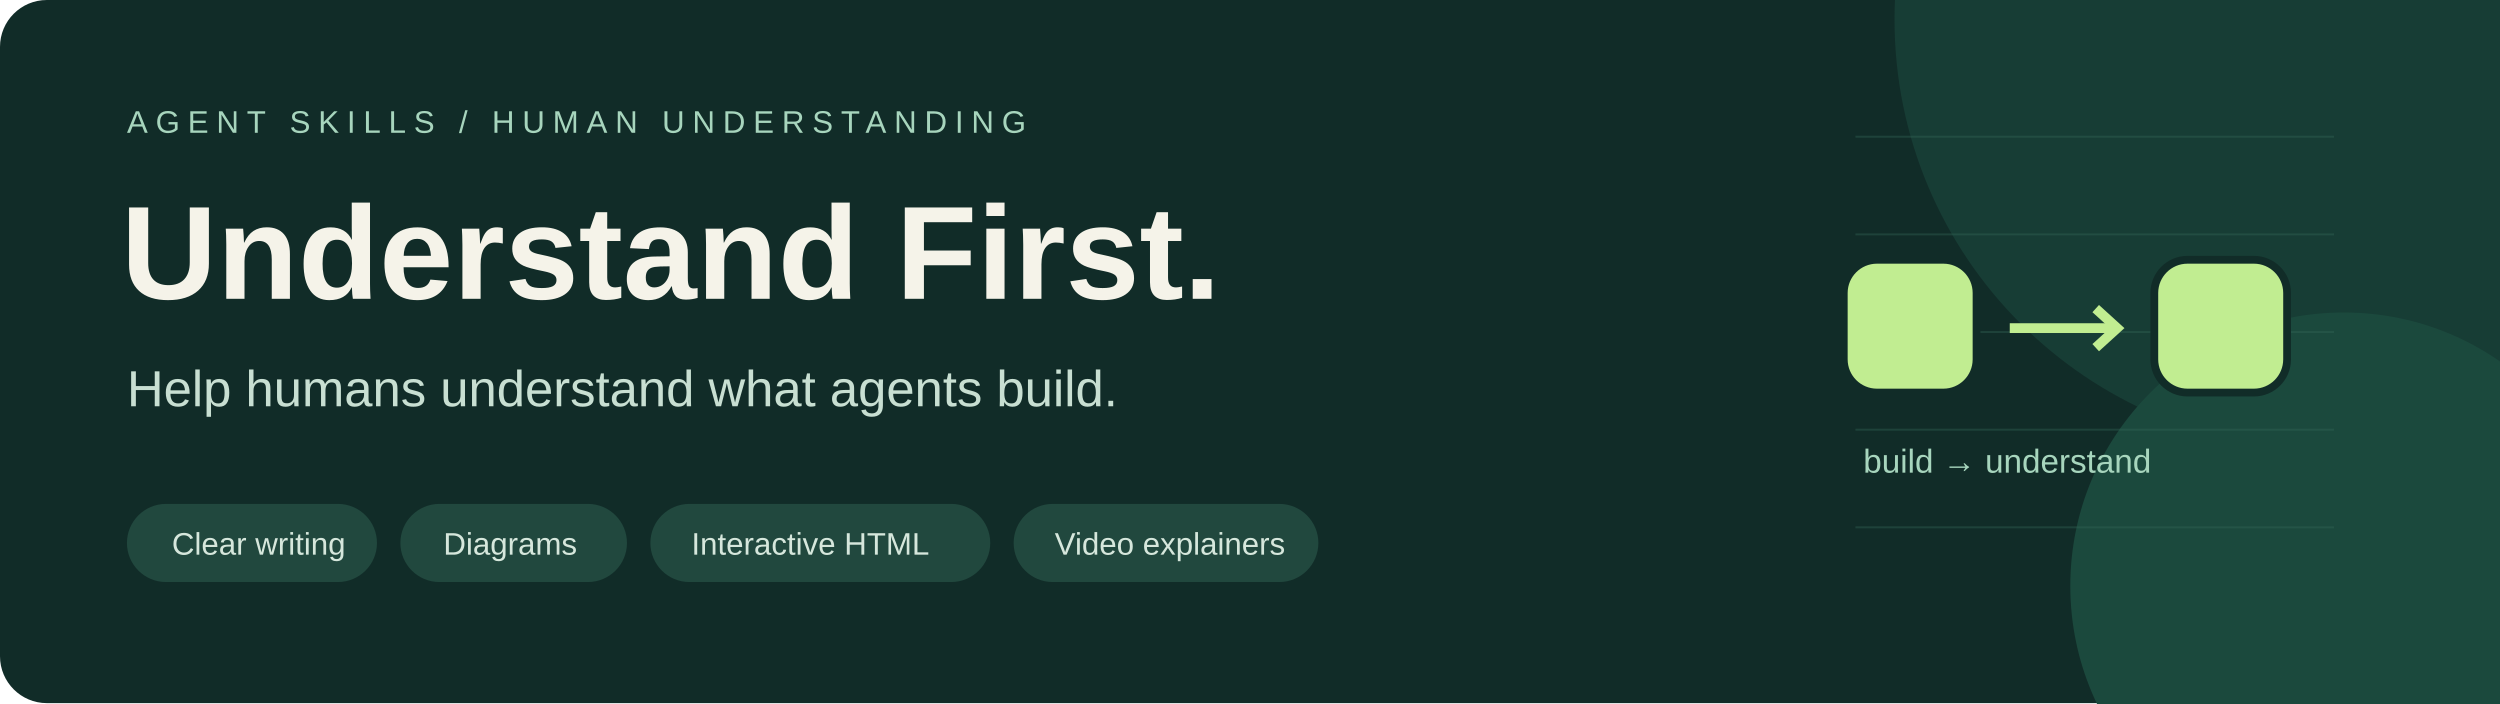
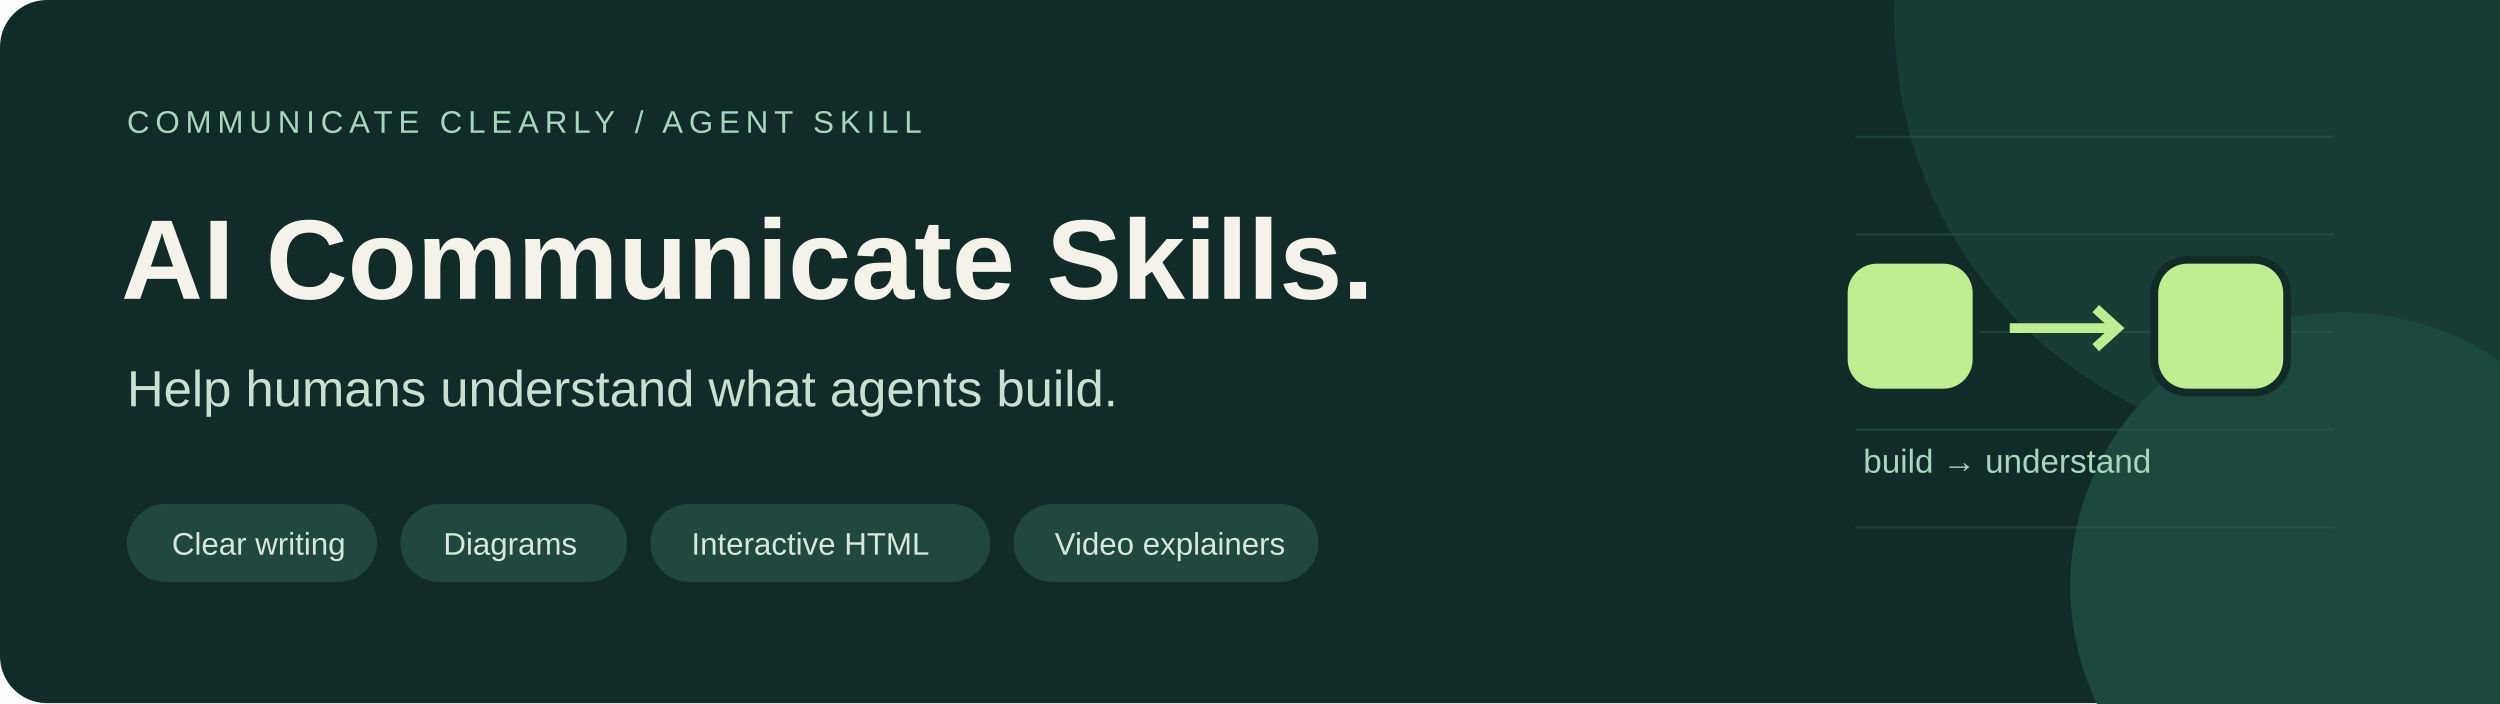
<svg xmlns="http://www.w3.org/2000/svg" width="1280" height="360" viewBox="0 0 1280 360" role="img" aria-labelledby="title desc">
  <rect width="1280" height="360" rx="24" fill="#112c28" />
  <circle cx="1190" cy="10" r="220" fill="#173d35" />
  <circle cx="1200" cy="300" r="140" fill="#1b493d" />
  <path d="M950 70H1195M950 120H1195M950 170H1195M950 220H1195M950 270H1195" stroke="#326555" opacity=".4" />
-   <text x="65" y="68" font-family="Arial, sans-serif" font-size="16" letter-spacing="4" fill="#a7d5bd">AGENT SKILLS / HUMAN UNDERSTANDING</text>
-   <text x="62" y="153" font-family="Arial, sans-serif" font-size="68" font-weight="700" fill="#f5f3e9">Understand First.</text>
+   <text x="65" y="68" font-family="Arial, sans-serif" font-size="16" letter-spacing="3" fill="#a7d5bd">COMMUNICATE CLEARLY / AGENT SKILL</text>
+   <text x="62" y="153" font-family="Arial, sans-serif" font-size="58" font-weight="700" fill="#f5f3e9">AI Communicate Skills.</text>
  <text x="65" y="208" font-family="Arial, sans-serif" font-size="26" fill="#c8dfd2">Help humans understand what agents build.</text>
  <g font-family="Arial, sans-serif" font-size="16" fill="#d6e7dc">
    <rect x="65" y="258" width="128" height="40" rx="20" fill="#21483e" />
    <text x="88" y="284">Clear writing</text>
    <rect x="205" y="258" width="116" height="40" rx="20" fill="#21483e" />
    <text x="227" y="284">Diagrams</text>
    <rect x="333" y="258" width="174" height="40" rx="20" fill="#21483e" />
    <text x="354" y="284">Interactive HTML</text>
    <rect x="519" y="258" width="156" height="40" rx="20" fill="#21483e" />
    <text x="540" y="284">Video explainers</text>
  </g>
  <g fill="#c1ed91" stroke="#112c28" stroke-width="4">
    <rect x="944" y="133" width="68" height="68" rx="17" />
    <rect x="1103" y="133" width="68" height="68" rx="17" />
    <path d="M1029 168H1083" stroke="#c1ed91" stroke-width="5" />
    <path d="m1073 158 11 10-11 10" fill="none" stroke="#c1ed91" stroke-width="5" />
  </g>
  <text x="954" y="242" font-family="Arial, sans-serif" font-size="17" fill="#a7d5bd">build → understand</text>
</svg>
